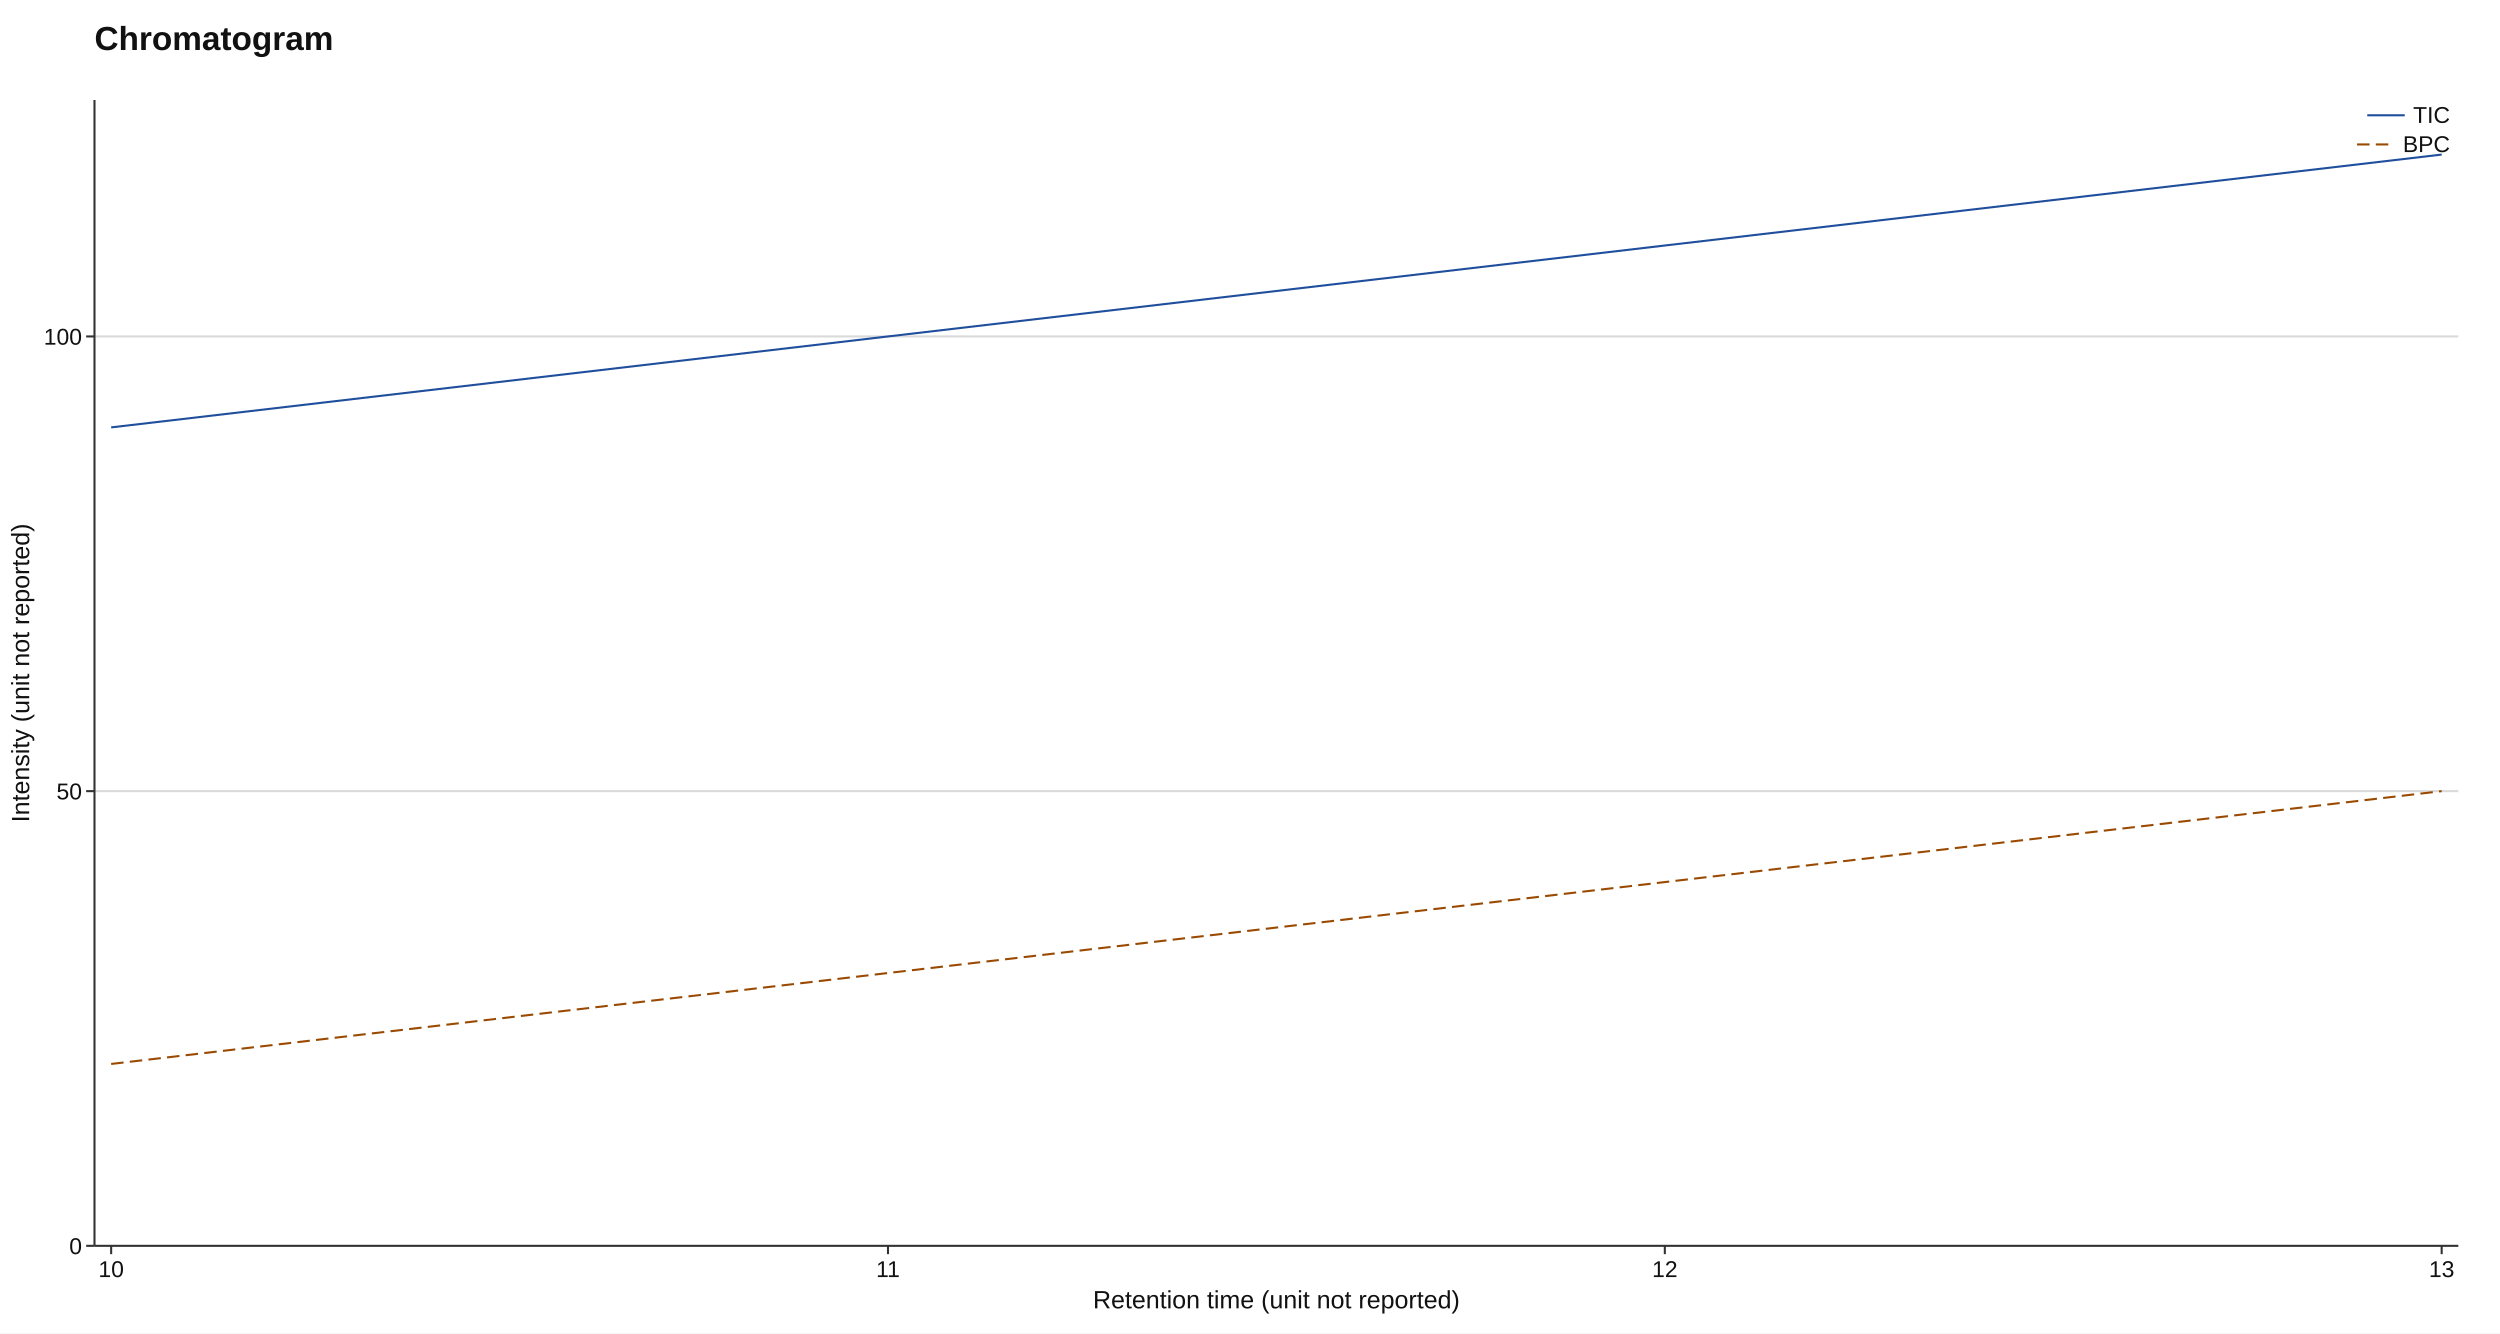
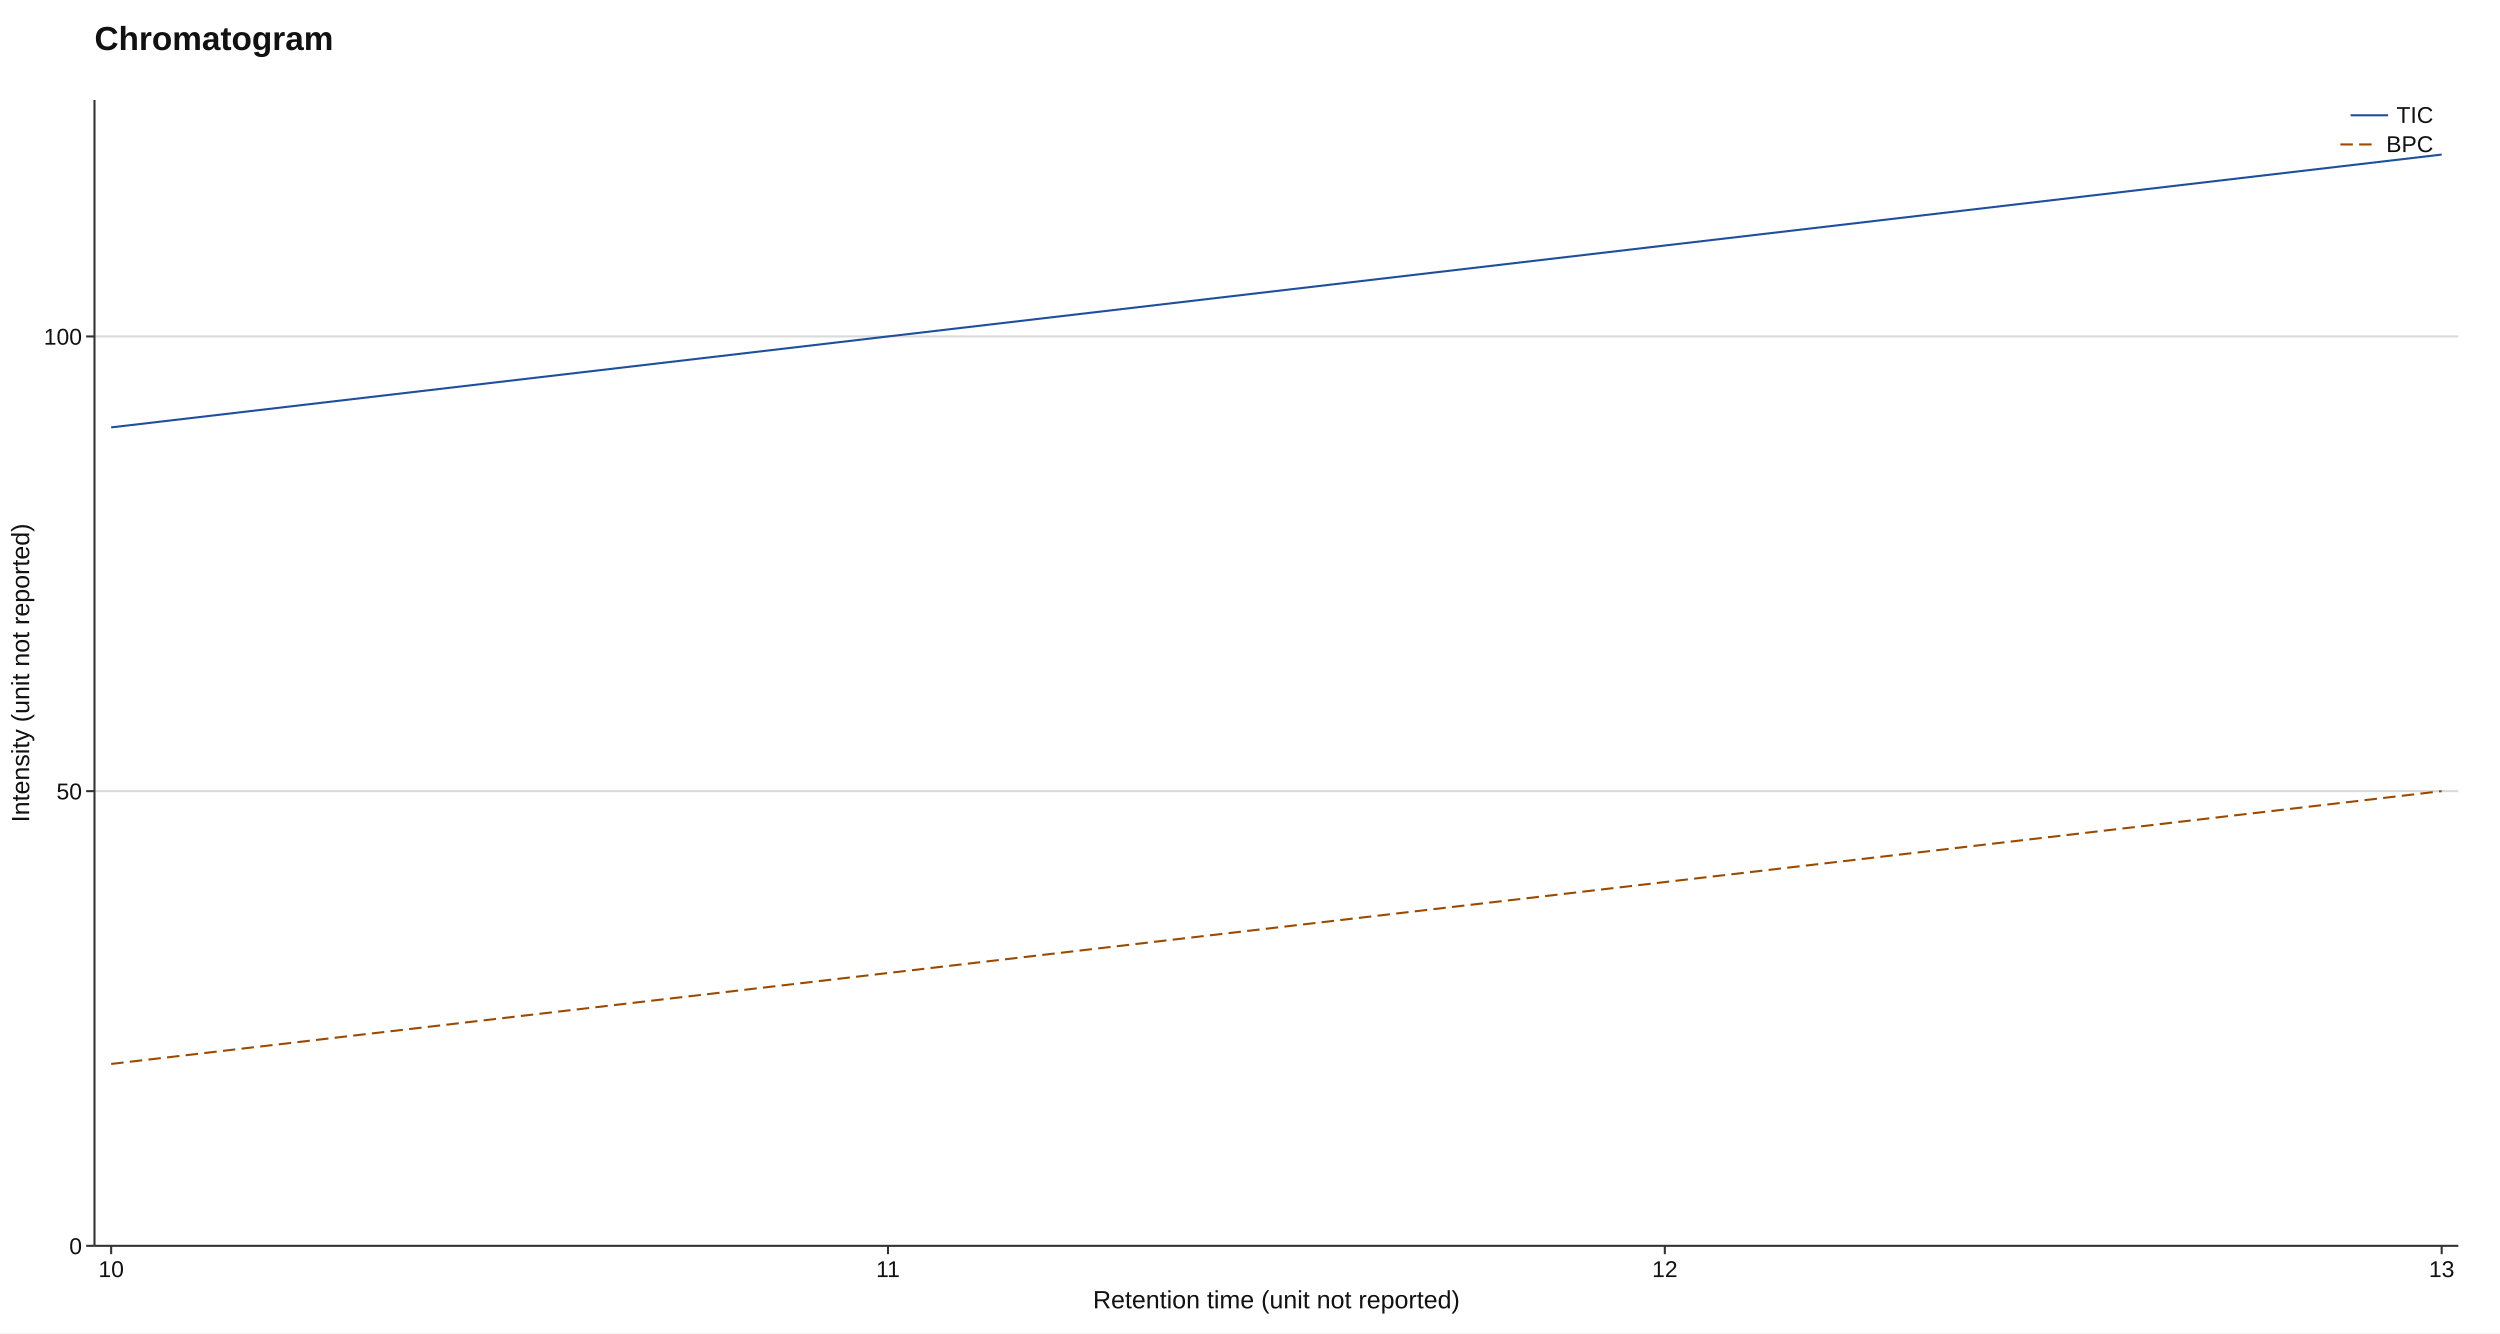
<svg xmlns="http://www.w3.org/2000/svg" width="1200.000" height="640.000" viewBox="0 0 1200.000 640.000" role="img">
  <rect x="0" y="0" width="1200.000" height="640.000" fill="#ffffff" />
  <text x="45.353" y="24.000" fill="#111111" font-family="Arial, 'Liberation Sans', Helvetica, sans-serif" font-size="16.000" font-weight="700" xml:space="preserve">Chromatogram</text>
  <line x1="45.353" y1="379.746" x2="1180.000" y2="379.746" stroke="#333333" stroke-width="1.000" stroke-opacity="0.18" />
  <line x1="45.353" y1="161.492" x2="1180.000" y2="161.492" stroke="#333333" stroke-width="1.000" stroke-opacity="0.18" />
  <line x1="45.353" y1="598.000" x2="1180.000" y2="598.000" stroke="#333333" stroke-width="1.000" />
  <line x1="45.353" y1="48.000" x2="45.353" y2="598.000" stroke="#333333" stroke-width="1.000" />
  <path d="M53.353 205.143L426.235 161.492L799.118 117.841L1172.000 74.190" fill="none" stroke="#1f4e9c" stroke-width="1.000" />
  <path d="M53.353 510.698L426.235 467.048L799.118 423.397L1172.000 379.746" fill="none" stroke="#9a4a00" stroke-width="1.000" stroke-dasharray="6 3" />
-   <line x1="1136.281" y1="55.333" x2="1154.281" y2="55.333" stroke="#1f4e9c" stroke-width="1.000" />
-   <text x="1176.000" y="59.000" fill="#111111" font-family="Arial, 'Liberation Sans', Helvetica, sans-serif" font-size="11.000" text-anchor="end" xml:space="preserve">TIC</text>
-   <line x1="1131.382" y1="69.333" x2="1149.382" y2="69.333" stroke="#9a4a00" stroke-width="1.000" stroke-dasharray="6 3" />
-   <text x="1176.000" y="73.000" fill="#111111" font-family="Arial, 'Liberation Sans', Helvetica, sans-serif" font-size="11.000" text-anchor="end" xml:space="preserve">BPC</text>
+   <line x1="1128.281" y1="55.333" x2="1146.281" y2="55.333" stroke="#1f4e9c" stroke-width="1.000" />
+   <text x="1168.000" y="59.000" fill="#111111" font-family="Arial, 'Liberation Sans', Helvetica, sans-serif" font-size="11.000" text-anchor="end" xml:space="preserve">TIC</text>
+   <line x1="1123.382" y1="69.333" x2="1141.382" y2="69.333" stroke="#9a4a00" stroke-width="1.000" stroke-dasharray="6 3" />
+   <text x="1168.000" y="73.000" fill="#111111" font-family="Arial, 'Liberation Sans', Helvetica, sans-serif" font-size="11.000" text-anchor="end" xml:space="preserve">BPC</text>
  <line x1="41.353" y1="598.000" x2="45.353" y2="598.000" stroke="#333333" stroke-width="1.000" />
  <text x="39.353" y="601.960" fill="#111111" font-family="Arial, 'Liberation Sans', Helvetica, sans-serif" font-size="11.000" text-anchor="end" xml:space="preserve">0</text>
  <line x1="41.353" y1="379.746" x2="45.353" y2="379.746" stroke="#333333" stroke-width="1.000" />
  <text x="39.353" y="383.706" fill="#111111" font-family="Arial, 'Liberation Sans', Helvetica, sans-serif" font-size="11.000" text-anchor="end" xml:space="preserve">50</text>
  <line x1="41.353" y1="161.492" x2="45.353" y2="161.492" stroke="#333333" stroke-width="1.000" />
  <text x="39.353" y="165.452" fill="#111111" font-family="Arial, 'Liberation Sans', Helvetica, sans-serif" font-size="11.000" text-anchor="end" xml:space="preserve">100</text>
  <line x1="53.353" y1="598.000" x2="53.353" y2="602.000" stroke="#333333" stroke-width="1.000" />
  <text x="53.353" y="613.000" fill="#111111" font-family="Arial, 'Liberation Sans', Helvetica, sans-serif" font-size="11.000" text-anchor="middle" xml:space="preserve">10</text>
  <line x1="426.235" y1="598.000" x2="426.235" y2="602.000" stroke="#333333" stroke-width="1.000" />
  <text x="426.235" y="613.000" fill="#111111" font-family="Arial, 'Liberation Sans', Helvetica, sans-serif" font-size="11.000" text-anchor="middle" xml:space="preserve">11</text>
  <line x1="799.118" y1="598.000" x2="799.118" y2="602.000" stroke="#333333" stroke-width="1.000" />
  <text x="799.118" y="613.000" fill="#111111" font-family="Arial, 'Liberation Sans', Helvetica, sans-serif" font-size="11.000" text-anchor="middle" xml:space="preserve">12</text>
  <line x1="1172.000" y1="598.000" x2="1172.000" y2="602.000" stroke="#333333" stroke-width="1.000" />
  <text x="1172.000" y="613.000" fill="#111111" font-family="Arial, 'Liberation Sans', Helvetica, sans-serif" font-size="11.000" text-anchor="middle" xml:space="preserve">13</text>
  <text x="612.677" y="628.000" fill="#111111" font-family="Arial, 'Liberation Sans', Helvetica, sans-serif" font-size="12.000" text-anchor="middle" xml:space="preserve">Retention time (unit not reported)</text>
  <text x="14.000" y="323.000" fill="#111111" font-family="Arial, 'Liberation Sans', Helvetica, sans-serif" font-size="12.000" text-anchor="middle" transform="rotate(-90 14.000 323.000)" xml:space="preserve">Intensity (unit not reported)</text>
</svg>
